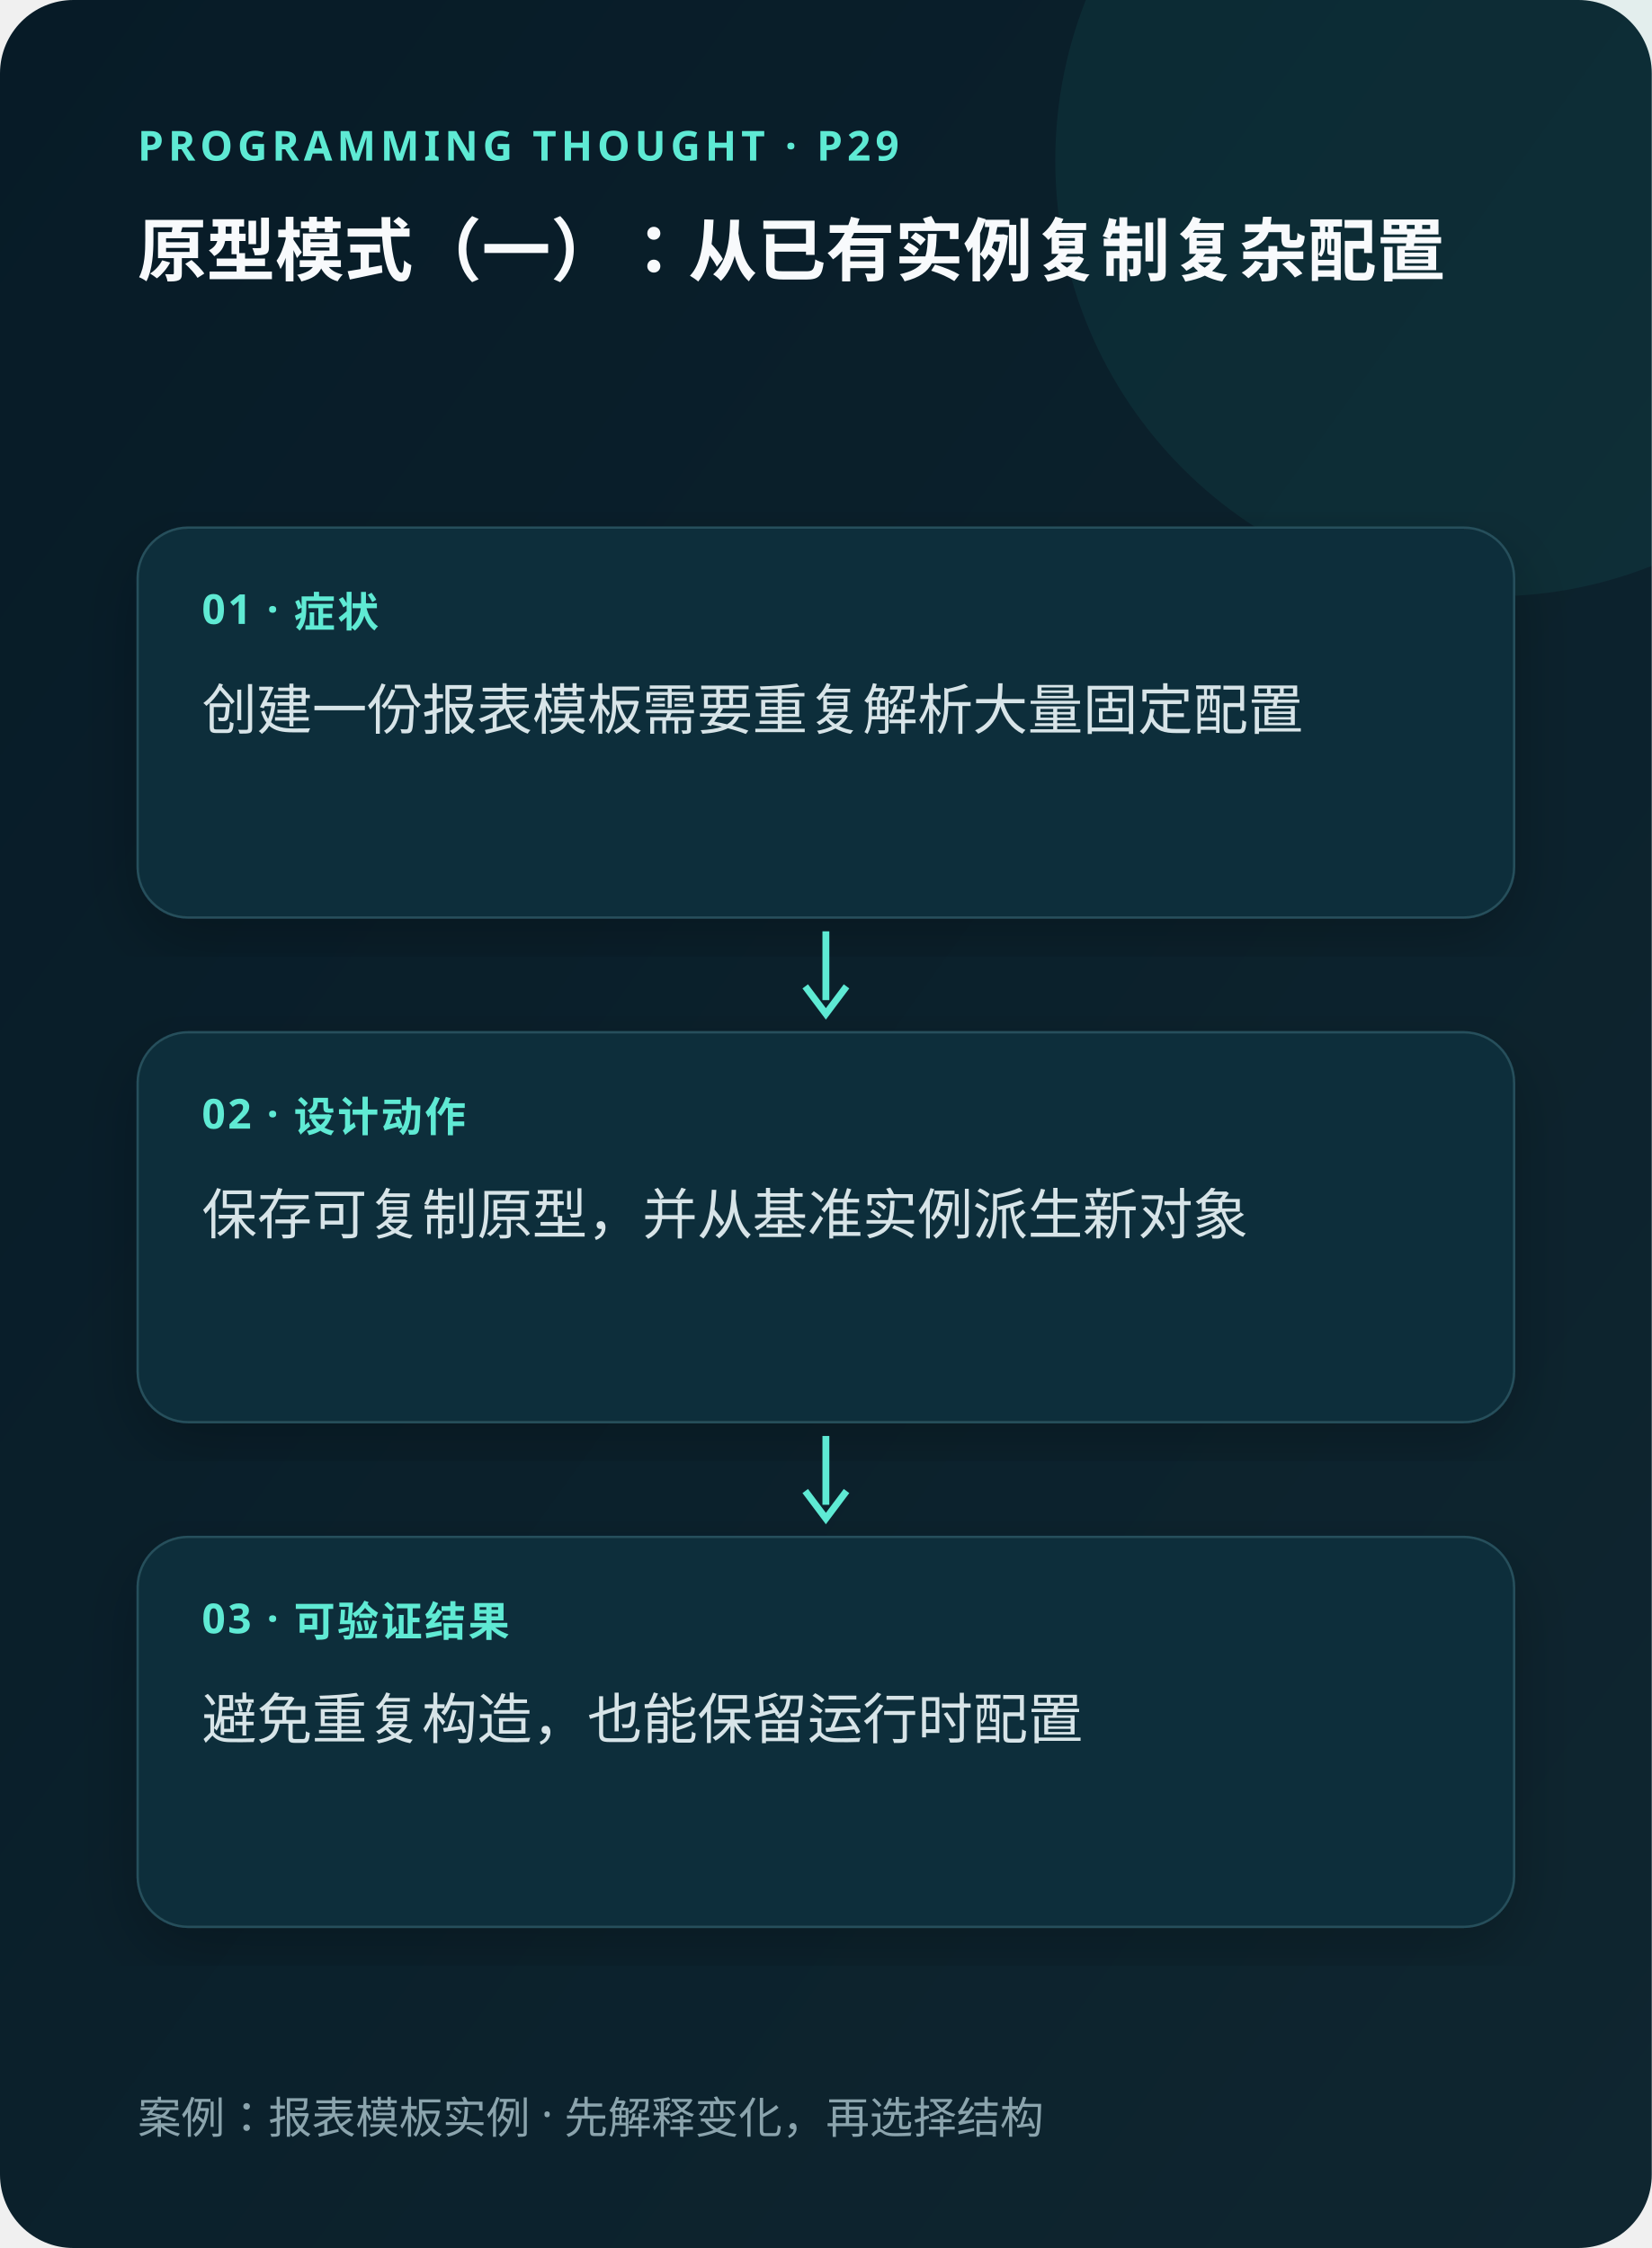
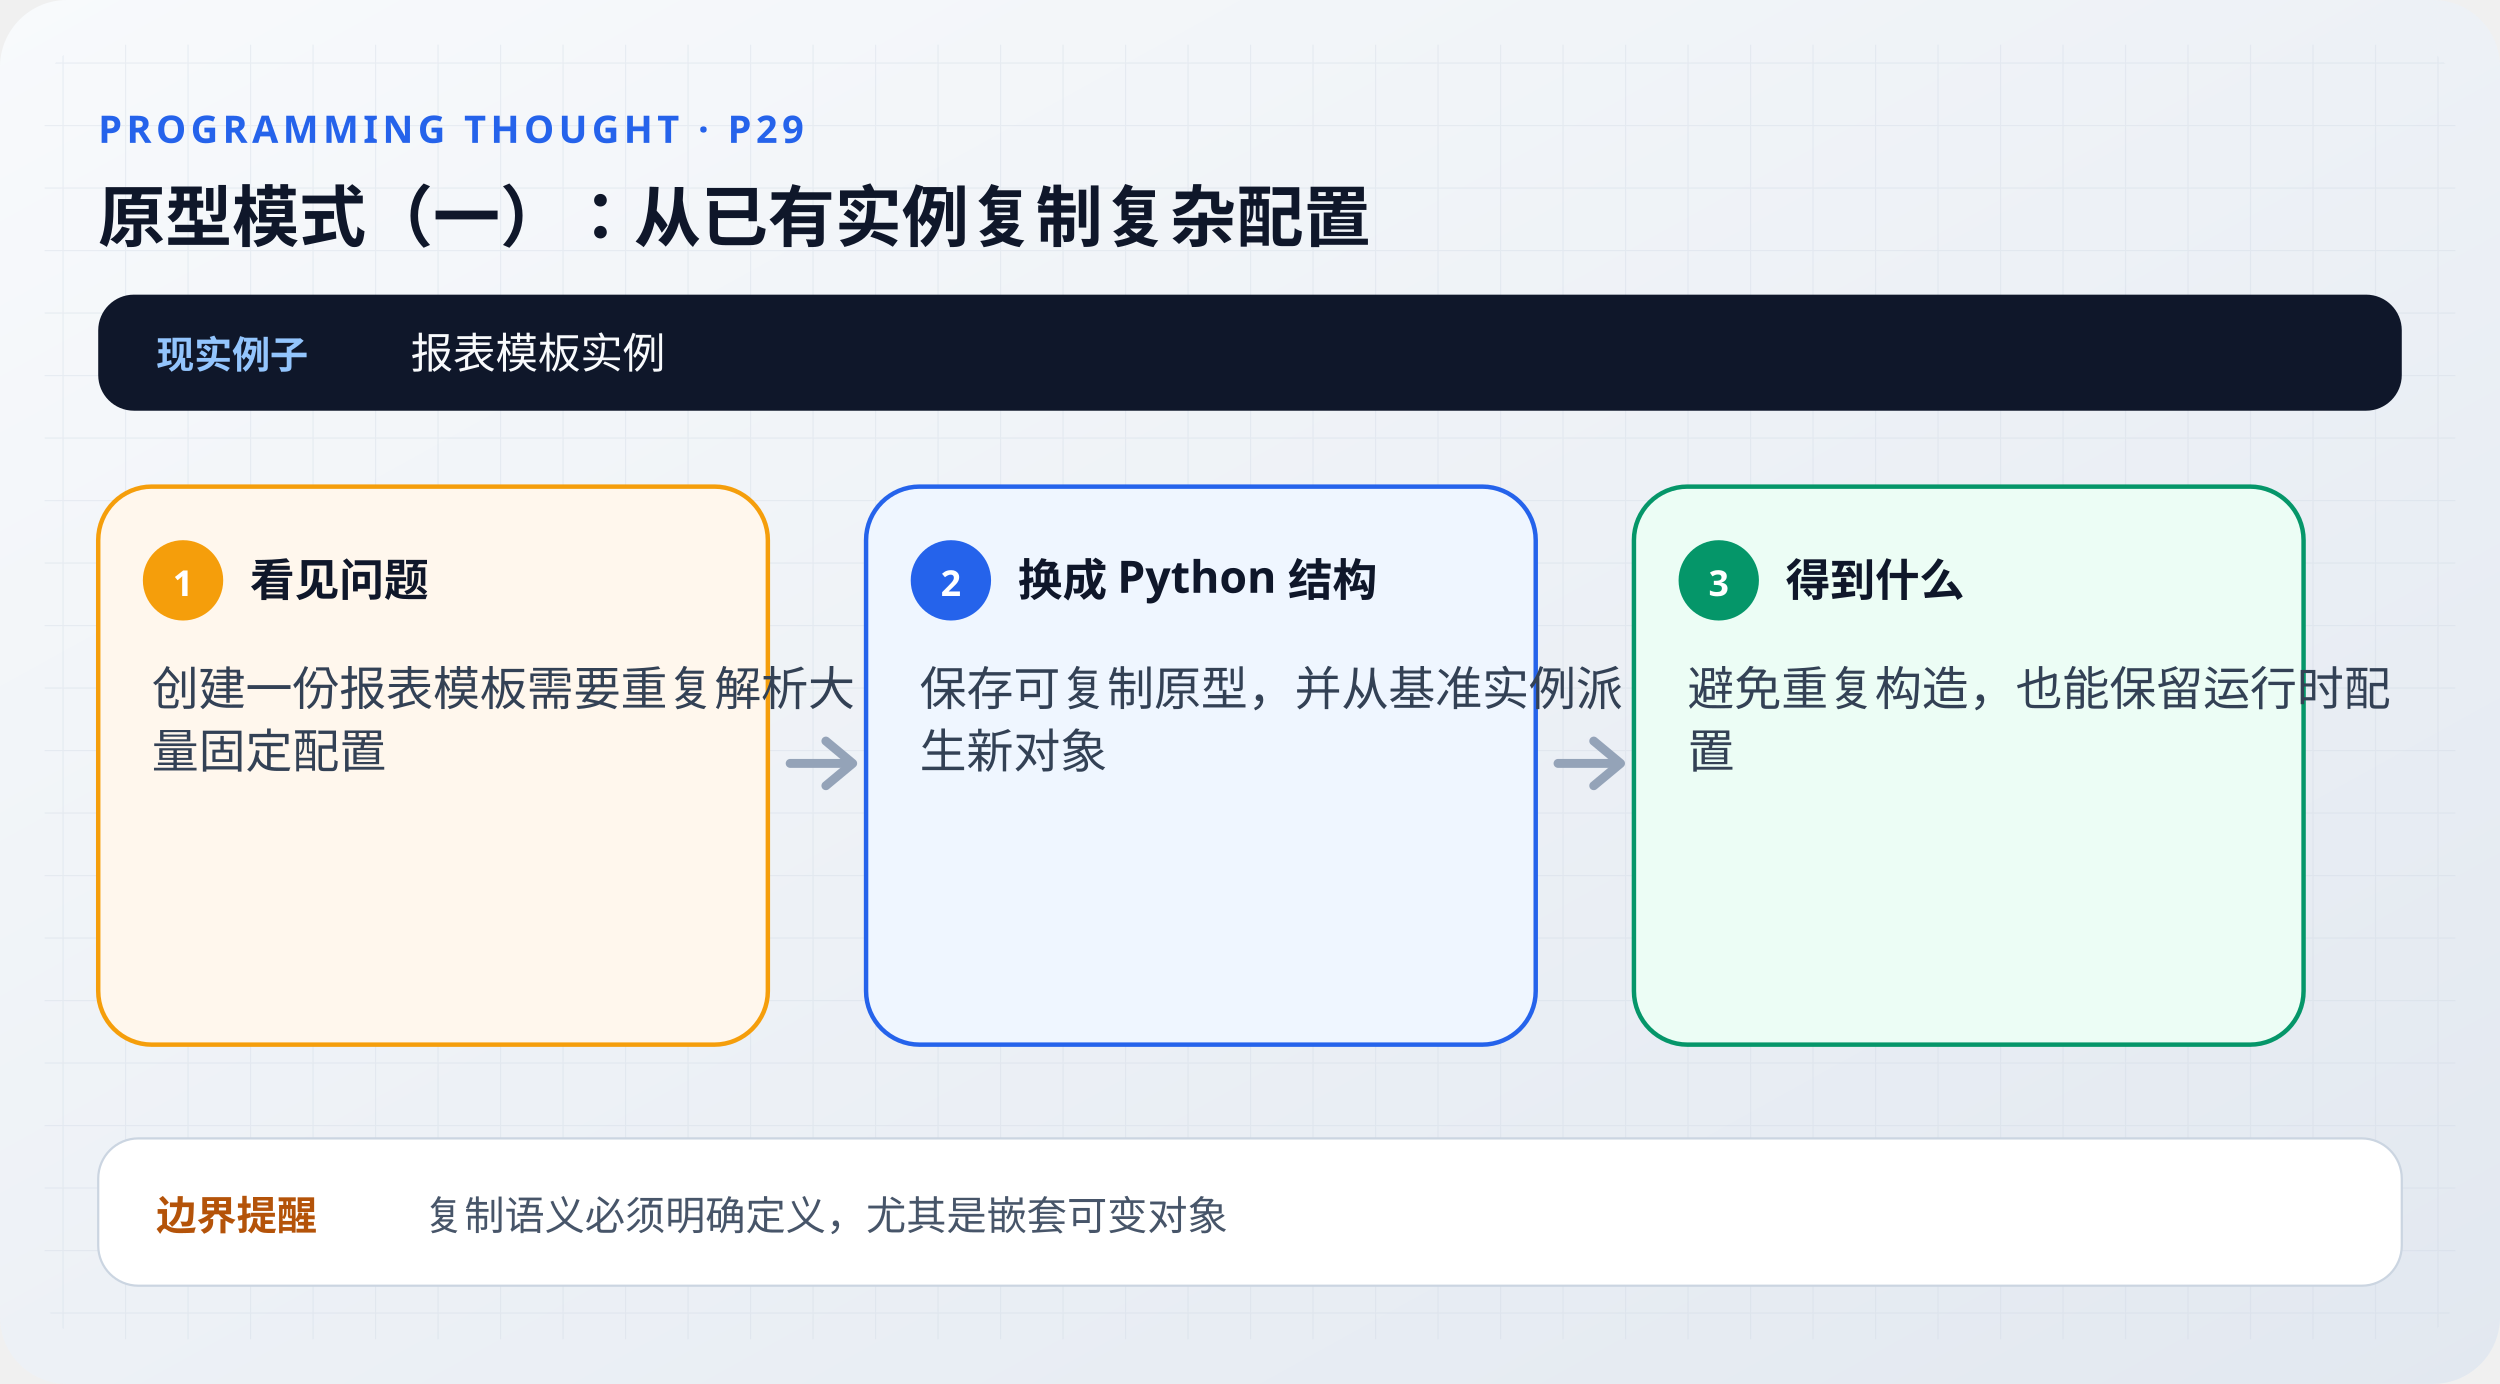
- <svg xmlns="http://www.w3.org/2000/svg" viewBox="0 0 720 980" role="img" aria-labelledby="title desc">
+ <svg xmlns="http://www.w3.org/2000/svg" viewBox="0 0 1120 620" role="img" aria-labelledby="title desc">
  <defs>
-     <linearGradient id="bg" x1="0" y1="0" x2="1" y2="1">
-       <stop offset="0" stop-color="#071b27" />
-       <stop offset="1" stop-color="#0f2630" />
+     <linearGradient id="paper" x1="0" y1="0" x2="1" y2="1">
+       <stop offset="0" stop-color="#f8fafc" />
+       <stop offset="1" stop-color="#e2e8f0" />
    </linearGradient>
+     <pattern id="grid" width="28" height="28" patternUnits="userSpaceOnUse">
+       <path d="M 28 0 L 0 0 0 28" fill="none" stroke="#cbd5e1" stroke-width="1" opacity=".45" />
+     </pattern>
    <filter id="shadow">
-       <feDropShadow dx="0" dy="10" stdDeviation="14" flood-opacity=".24" />
+       <feDropShadow dx="0" dy="7" stdDeviation="9" flood-color="#0f172a" flood-opacity=".15" />
    </filter>
  </defs>
-   <rect width="720" height="980" rx="32" fill="url(#bg)" />
-   <circle cx="650" cy="70" r="190" fill="#2dd4bf" opacity=".07" />
-   <text x="60" y="70" fill="#5eead4" font-family="system-ui,sans-serif" font-size="18" font-weight="700" letter-spacing="2">PROGRAMMING THOUGHT · P29</text>
-   <text x="60" y="120" class="heading">原型模式（一）：从已有实例复制复杂配置</text>
+   <rect width="1120" height="620" rx="30" fill="url(#paper)" />
+   <rect x="20" y="20" width="1080" height="580" rx="22" fill="url(#grid)" opacity=".75" />
+   <text x="44" y="64" class="eyebrow">PROGRAMMING THOUGHT · P29</text>
+   <text x="44" y="108" class="heading">原型模式（一）：从已有实例复制复杂配置</text>
+   <rect x="44" y="132" width="1032" height="52" rx="16" fill="#0f172a" />
+   <text x="70" y="165" class="exampleLabel">现实例子</text>
+   <text x="184" y="165" class="exampleText">报表模板实例</text>
+   <g>
+     <rect x="44" y="218" width="300" height="250" rx="24" fill="#fff7ed" stroke="#f59e0b" stroke-width="2" />
+     <circle cx="82" cy="260" r="18" fill="#f59e0b" />
+     <text x="82" y="267" text-anchor="middle" class="number">1</text>
+     <text x="112" y="267" class="cardLabel">看见问题</text>
+     <text x="68" y="316" class="cardBody">创建一份报表模板需要重复解析大</text>
+     <text x="68" y="344" class="cardBody">量固定配置</text>
+   </g>
+   <path d="M354 342h24" stroke="#94a3b8" stroke-width="4" stroke-linecap="round" />
+   <path d="m370 332 12 10-12 10" fill="none" stroke="#94a3b8" stroke-width="4" stroke-linecap="round" stroke-linejoin="round" />
+   <g>
+     <rect x="388" y="218" width="300" height="250" rx="24" fill="#eff6ff" stroke="#2563eb" stroke-width="2" />
+     <circle cx="426" cy="260" r="18" fill="#2563eb" />
+     <text x="426" y="267" text-anchor="middle" class="number">2</text>
+     <text x="456" y="267" class="cardLabel">换成 Python 结构</text>
+     <text x="412" y="316" class="cardBody">保存可复制原型，并从基准实例派</text>
+     <text x="412" y="344" class="cardBody">生新对象</text>
+   </g>
+   <path d="M698 342h24" stroke="#94a3b8" stroke-width="4" stroke-linecap="round" />
+   <path d="m714 332 12 10-12 10" fill="none" stroke="#94a3b8" stroke-width="4" stroke-linecap="round" stroke-linejoin="round" />
+   <g>
+     <rect x="732" y="218" width="300" height="250" rx="24" fill="#ecfdf5" stroke="#059669" stroke-width="2" />
+     <circle cx="770" cy="260" r="18" fill="#059669" />
+     <text x="770" y="267" text-anchor="middle" class="number">3</text>
+     <text x="800" y="267" class="cardLabel">得到什么</text>
+     <text x="756" y="316" class="cardBody">避免重复构造，也能保留运行时配</text>
+     <text x="756" y="344" class="cardBody">置</text>
+   </g>
+   <rect x="44" y="510" width="1032" height="66" rx="18" fill="#ffffff" stroke="#cbd5e1" />
+   <text x="70" y="551" class="boundaryLabel">边界提醒</text>
+   <text x="190" y="551" class="boundaryText">复制语义必须明确定义，尤其是嵌套可变对象</text>
  <style>
-     .heading { fill: #f8fafc; font: 700 30px system-ui, sans-serif; }
-     .label { fill: #5eead4; font: 700 18px system-ui, sans-serif; letter-spacing: 1px; }
-     .body { fill: #d7e4e8; font: 500 24px system-ui, sans-serif; }
+     .eyebrow { fill: #2563eb; font: 700 17px system-ui, sans-serif; letter-spacing: 2px; }
+     .heading { fill: #0f172a; font: 700 30px system-ui, sans-serif; }
+     .exampleLabel { fill: #93c5fd; font: 700 17px system-ui, sans-serif; }
+     .exampleText { fill: #f8fafc; font: 500 19px system-ui, sans-serif; }
+     .number { fill: white; font: 700 16px system-ui, sans-serif; }
+     .cardLabel { fill: #0f172a; font: 700 20px system-ui, sans-serif; }
+     .cardBody { fill: #334155; font: 500 21px system-ui, sans-serif; }
+     .boundaryLabel { fill: #b45309; font: 700 18px system-ui, sans-serif; }
+     .boundaryText { fill: #475569; font: 500 18px system-ui, sans-serif; }
  </style>
-   <g filter="url(#shadow)">
-     <rect x="60" y="230" width="600" height="170" rx="22" fill="#102f3a" stroke="#28505c" />
-     <text x="88" y="272" class="label">01 · 症状</text>
-     <text x="88" y="318" class="body">创建一份报表模板需要重复解析大量固定配置</text>
-   </g>
-   <path d="M360 406v30" stroke="#5eead4" stroke-width="3" />
-   <path d="m351 430 9 12 9-12" fill="none" stroke="#5eead4" stroke-width="3" />
-   <g filter="url(#shadow)">
-     <rect x="60" y="450" width="600" height="170" rx="22" fill="#102f3a" stroke="#28505c" />
-     <text x="88" y="492" class="label">02 · 设计动作</text>
-     <text x="88" y="538" class="body">保存可复制原型，并从基准实例派生新对象</text>
-   </g>
-   <path d="M360 626v30" stroke="#5eead4" stroke-width="3" />
-   <path d="m351 650 9 12 9-12" fill="none" stroke="#5eead4" stroke-width="3" />
-   <g filter="url(#shadow)">
-     <rect x="60" y="670" width="600" height="170" rx="22" fill="#102f3a" stroke="#28505c" />
-     <text x="88" y="712" class="label">03 · 可验证结果</text>
-     <text x="88" y="758" class="body">避免重复构造，也能保留运行时配置</text>
-   </g>
-   <text x="60" y="930" fill="#8ba4ad" font-family="system-ui,sans-serif" font-size="19">案例：报表模板实例 · 先解释变化，再选择结构</text>
</svg>
